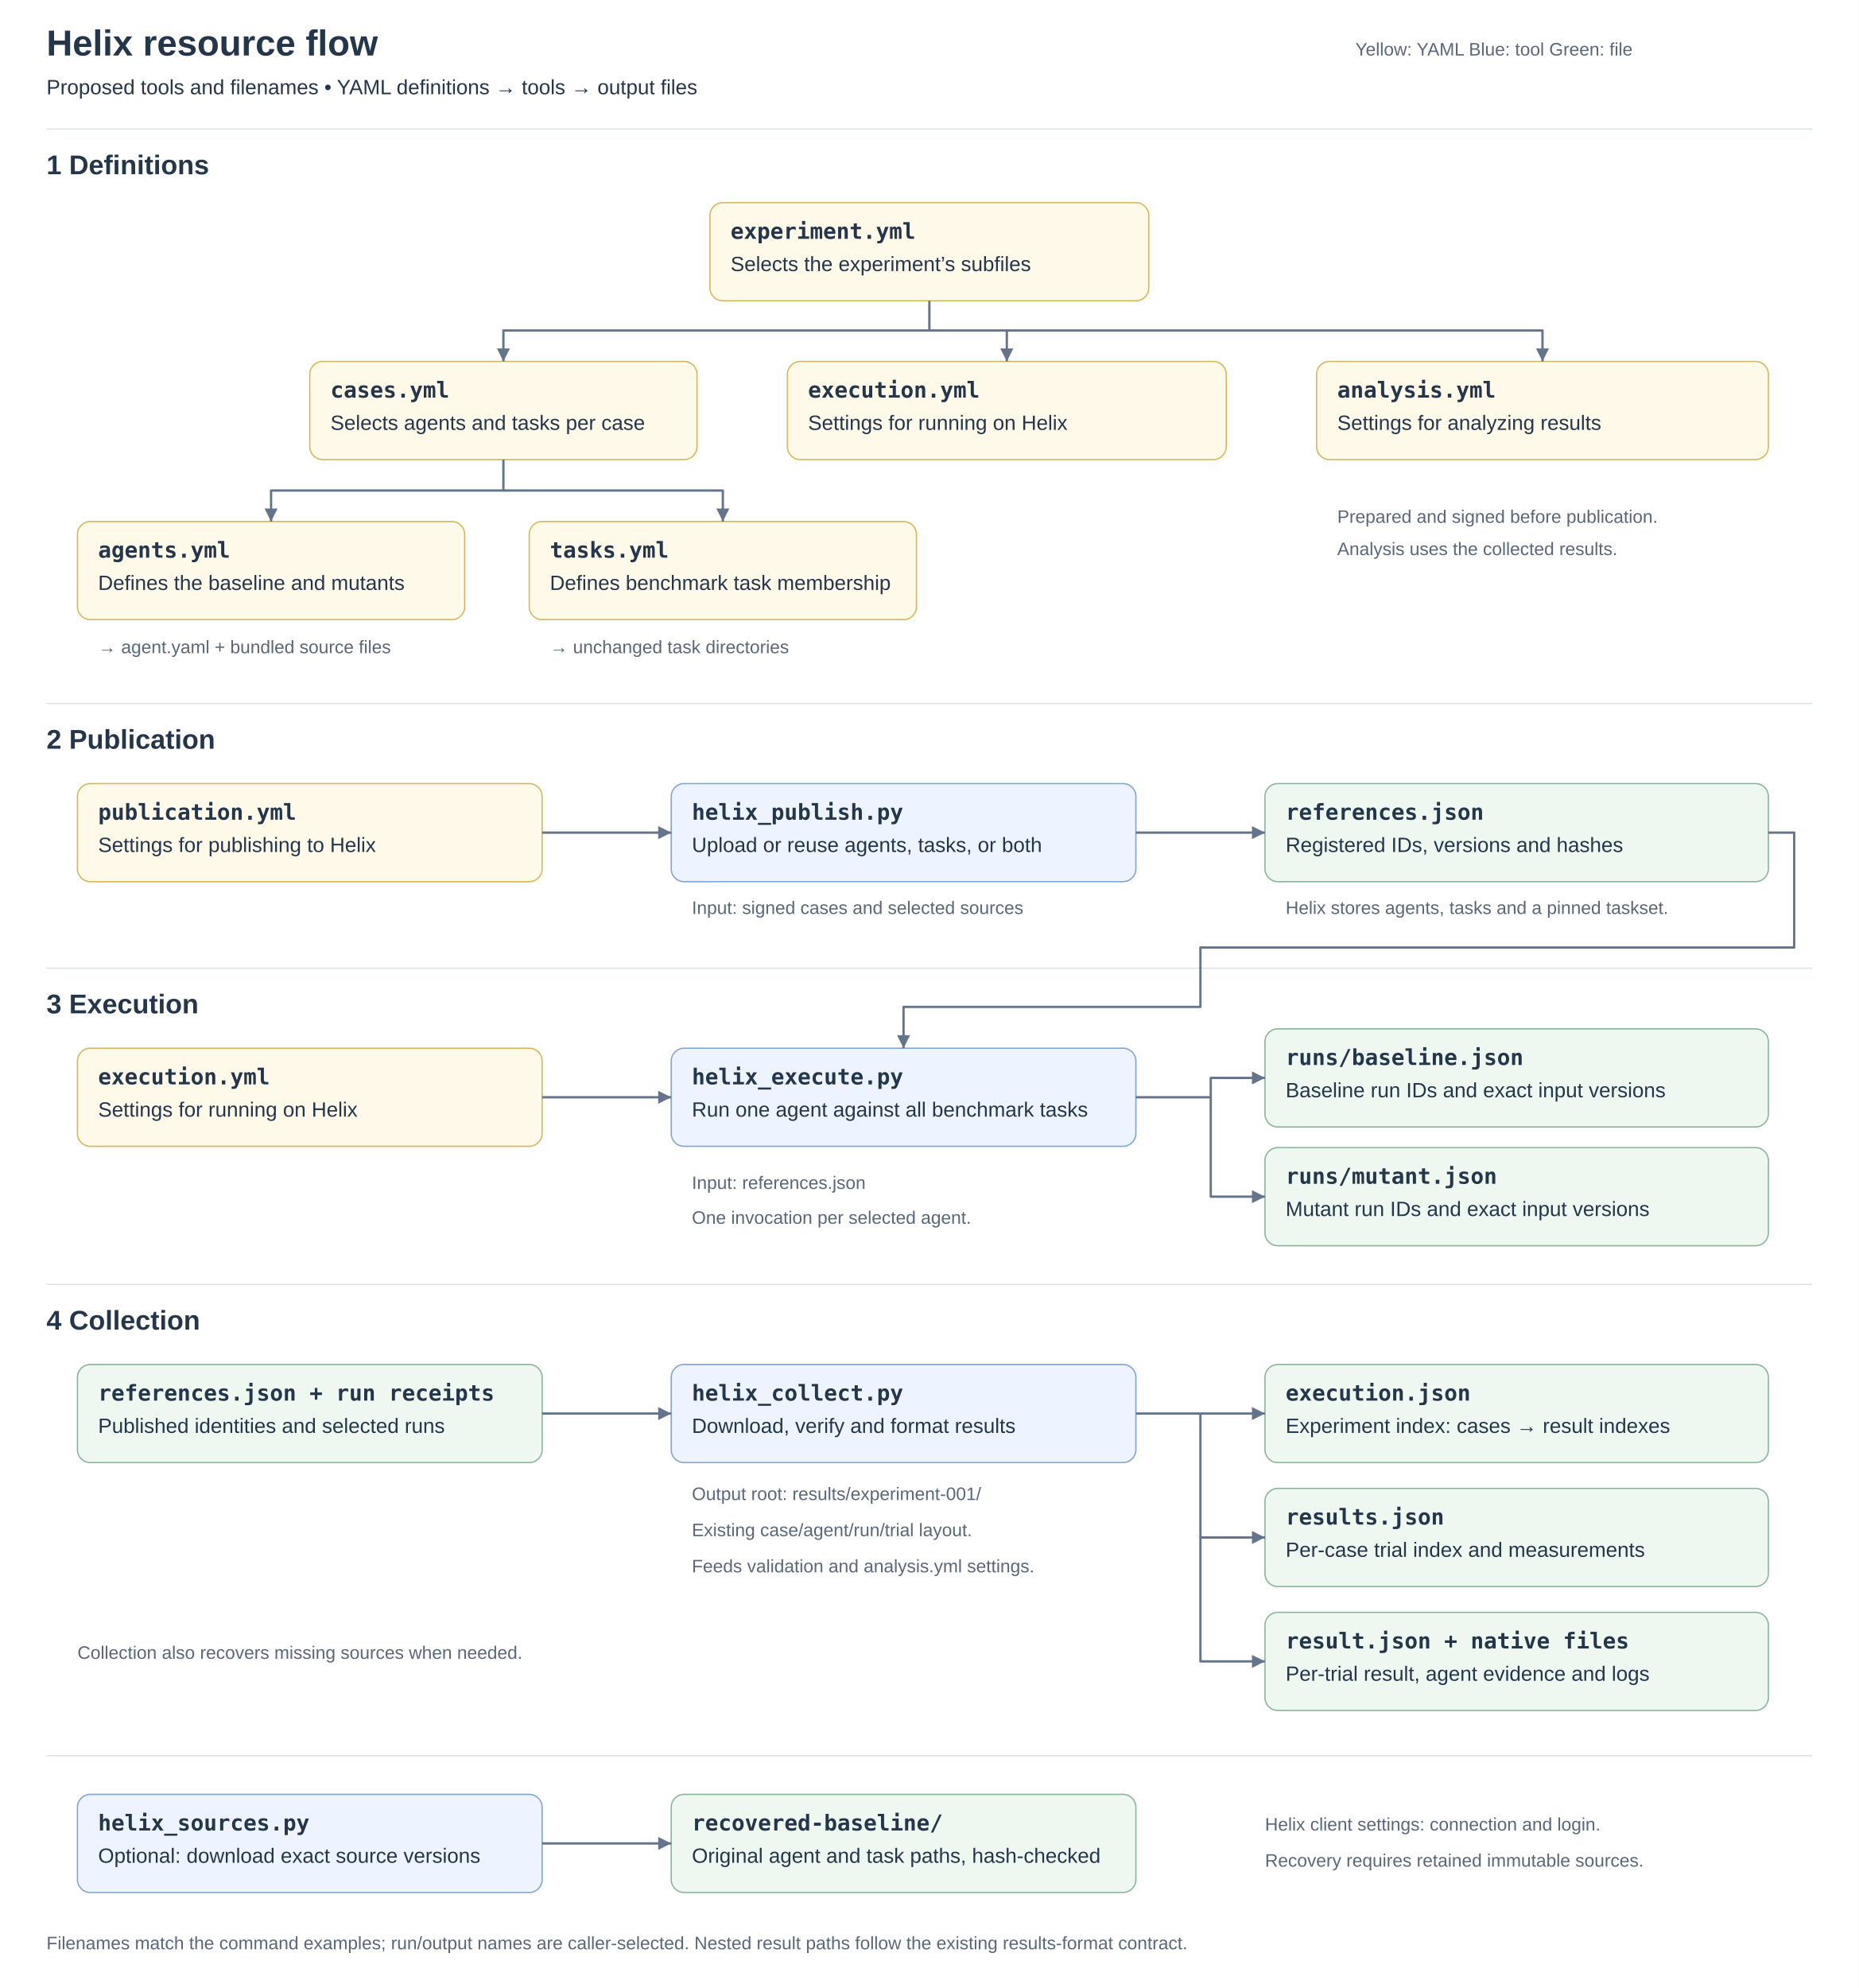
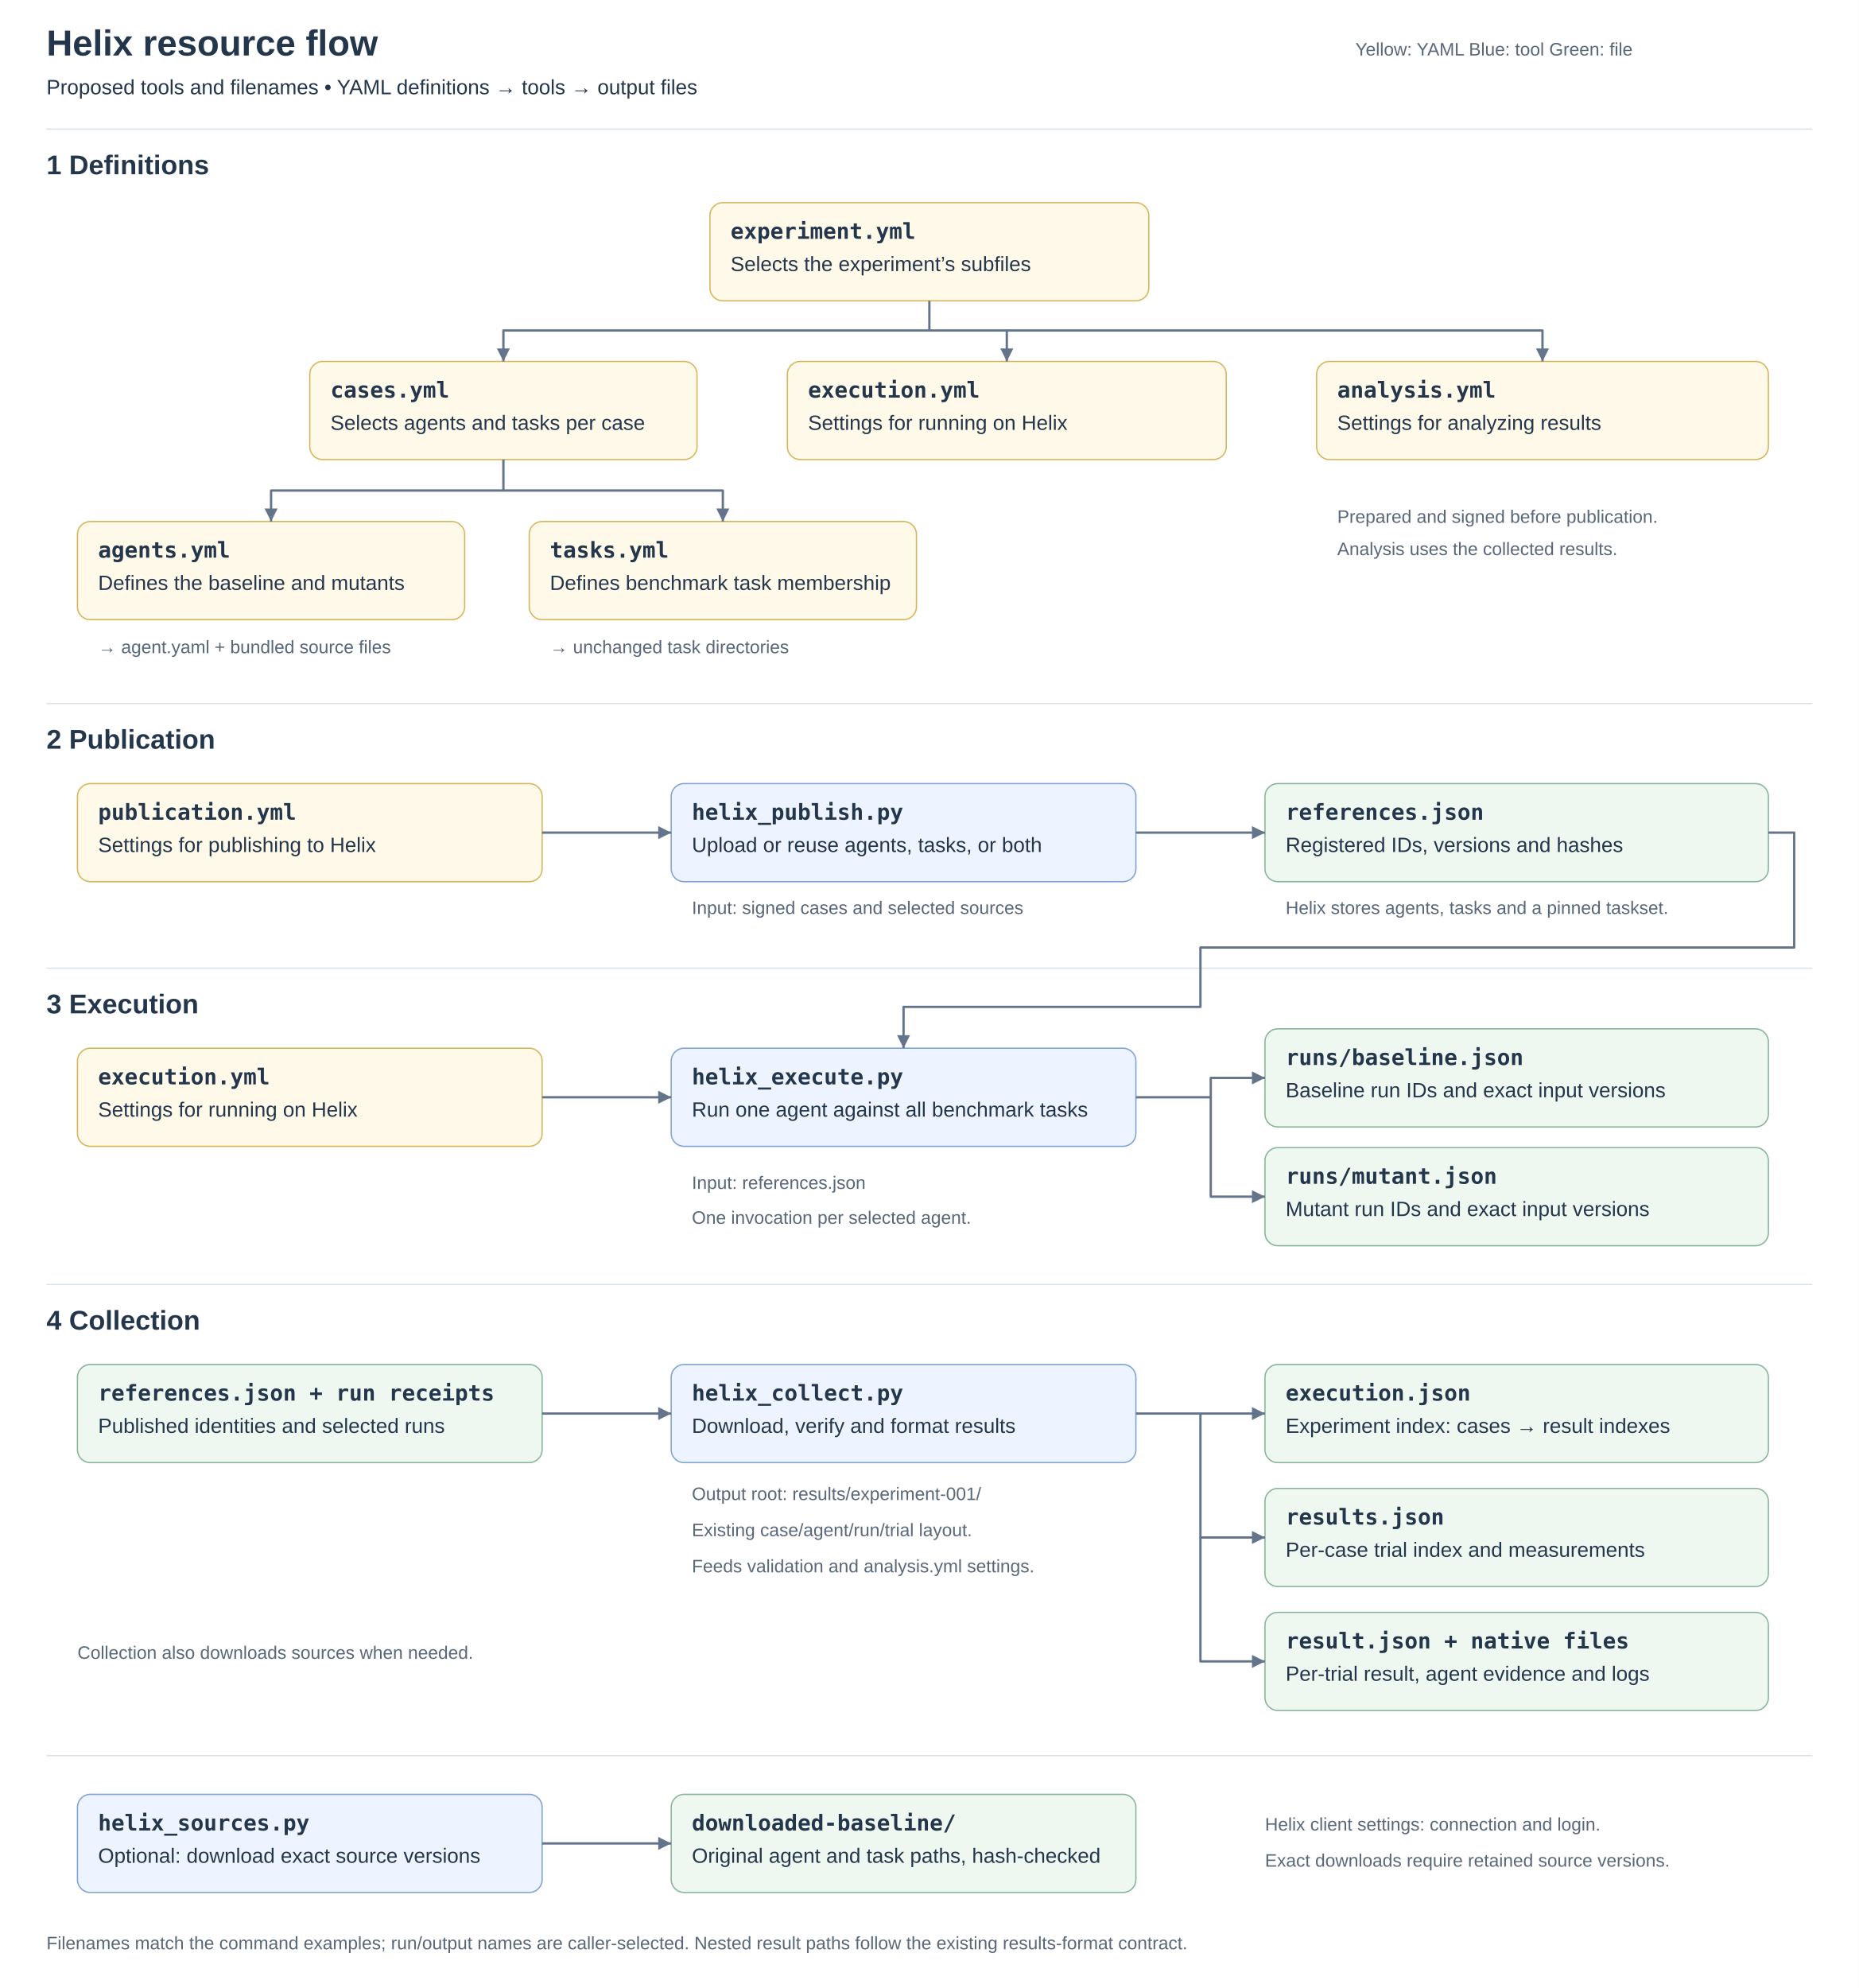
<svg xmlns="http://www.w3.org/2000/svg" width="1440" height="1540" viewBox="0 0 1440 1540" role="img" aria-labelledby="title description">
  <defs>
    <marker id="arrow" viewBox="0 0 10 10" refX="9" refY="5" markerWidth="7" markerHeight="7" orient="auto">
      <path d="M1 1 L9 5 L1 9 Z" fill="#64748b" />
    </marker>
    <style>
text {font-family:Arial,Helvetica,sans-serif;fill:#24364b}
.title {font-size:28px;font-weight:700}.stage {font-size:21px;font-weight:700}
.name {font-family:Menlo,Consolas,monospace;font-size:17px;font-weight:600}
.body {font-size:16px}.small {font-size:14px;fill:#58677a}
.edge {fill:none;stroke:#64748b;stroke-width:1.8;stroke-linejoin:round;marker-end:url(#arrow)}
</style>
  </defs>
  <rect width="1440" height="1540" fill="white" />
  <text x="36" y="43" class="title">Helix resource flow</text>
  <text x="36" y="73" class="body">Proposed tools and filenames • YAML definitions → tools → output files</text>
  <text x="1050" y="43" class="small">Yellow: YAML   Blue: tool   Green: file</text>
  <path d="M36 100 H1404" stroke="#dce2e9" />
  <text x="36" y="135" class="stage">1  Definitions</text>
  <rect x="550" y="157" width="340" height="76" rx="10" fill="#fff9e9" stroke="#d7b65b" />
  <text x="566" y="185" class="name">experiment.yml</text>
  <text x="566" y="210" class="body">Selects the experiment’s subfiles</text>
  <rect x="240" y="280" width="300" height="76" rx="10" fill="#fff9e9" stroke="#d7b65b" />
  <text x="256" y="308" class="name">cases.yml</text>
  <text x="256" y="333" class="body">Selects agents and tasks per case</text>
  <rect x="610" y="280" width="340" height="76" rx="10" fill="#fff9e9" stroke="#d7b65b" />
  <text x="626" y="308" class="name">execution.yml</text>
  <text x="626" y="333" class="body">Settings for running on Helix</text>
  <rect x="1020" y="280" width="350" height="76" rx="10" fill="#fff9e9" stroke="#d7b65b" />
  <text x="1036" y="308" class="name">analysis.yml</text>
  <text x="1036" y="333" class="body">Settings for analyzing results</text>
  <path class="edge" d="M720 233 V256 H390 V280" />
  <path class="edge" d="M720 256 H780 V280" />
  <path class="edge" d="M780 256 H1195 V280" />
  <rect x="60" y="404" width="300" height="76" rx="10" fill="#fff9e9" stroke="#d7b65b" />
  <text x="76" y="432" class="name">agents.yml</text>
  <text x="76" y="457" class="body">Defines the baseline and mutants</text>
  <rect x="410" y="404" width="300" height="76" rx="10" fill="#fff9e9" stroke="#d7b65b" />
  <text x="426" y="432" class="name">tasks.yml</text>
  <text x="426" y="457" class="body">Defines benchmark task membership</text>
  <path class="edge" d="M390 356 V380 H210 V404" />
  <path class="edge" d="M390 380 H560 V404" />
  <text x="76" y="506" class="small">→ agent.yaml + bundled source files</text>
  <text x="426" y="506" class="small">→ unchanged task directories</text>
  <text x="1036" y="405" class="small">Prepared and signed before publication.</text>
  <text x="1036" y="430" class="small">Analysis uses the collected results.</text>
  <path d="M36 545 H1404" stroke="#dce2e9" />
  <text x="36" y="580" class="stage">2  Publication</text>
  <rect x="60" y="607" width="360" height="76" rx="10" fill="#fff9e9" stroke="#d7b65b" />
  <text x="76" y="635" class="name">publication.yml</text>
  <text x="76" y="660" class="body">Settings for publishing to Helix</text>
  <rect x="520" y="607" width="360" height="76" rx="10" fill="#edf4ff" stroke="#80a4d5" />
  <text x="536" y="635" class="name">helix_publish.py</text>
  <text x="536" y="660" class="body">Upload or reuse agents, tasks, or both</text>
  <rect x="980" y="607" width="390" height="76" rx="10" fill="#eef8f1" stroke="#88b69a" />
  <text x="996" y="635" class="name">references.json</text>
  <text x="996" y="660" class="body">Registered IDs, versions and hashes</text>
  <path class="edge" d="M420 645 H520" />
  <path class="edge" d="M880 645 H980" />
  <text x="536" y="708" class="small">Input: signed cases and selected sources</text>
  <text x="996" y="708" class="small">Helix stores agents, tasks and a pinned taskset.</text>
  <path d="M36 750 H1404" stroke="#dce2e9" />
  <text x="36" y="785" class="stage">3  Execution</text>
  <rect x="60" y="812" width="360" height="76" rx="10" fill="#fff9e9" stroke="#d7b65b" />
  <text x="76" y="840" class="name">execution.yml</text>
  <text x="76" y="865" class="body">Settings for running on Helix</text>
  <rect x="520" y="812" width="360" height="76" rx="10" fill="#edf4ff" stroke="#80a4d5" />
  <text x="536" y="840" class="name">helix_execute.py</text>
  <text x="536" y="865" class="body">Run one agent against all benchmark tasks</text>
  <rect x="980" y="797" width="390" height="76" rx="10" fill="#eef8f1" stroke="#88b69a" />
  <text x="996" y="825" class="name">runs/baseline.json</text>
  <text x="996" y="850" class="body">Baseline run IDs and exact input versions</text>
  <rect x="980" y="889" width="390" height="76" rx="10" fill="#eef8f1" stroke="#88b69a" />
  <text x="996" y="917" class="name">runs/mutant.json</text>
  <text x="996" y="942" class="body">Mutant run IDs and exact input versions</text>
  <path class="edge" d="M420 850 H520" />
  <path class="edge" d="M1370 645 H1390 V734 H930 V780 H700 V812" />
  <path class="edge" d="M880 850 H938 V835 H980" />
  <path class="edge" d="M938 850 V927 H980" />
  <text x="536" y="921" class="small">Input: references.json</text>
  <text x="536" y="948" class="small">One invocation per selected agent.</text>
  <path d="M36 995 H1404" stroke="#dce2e9" />
  <text x="36" y="1030" class="stage">4  Collection</text>
  <rect x="60" y="1057" width="360" height="76" rx="10" fill="#eef8f1" stroke="#88b69a" />
  <text x="76" y="1085" class="name">references.json + run receipts</text>
  <text x="76" y="1110" class="body">Published identities and selected runs</text>
  <rect x="520" y="1057" width="360" height="76" rx="10" fill="#edf4ff" stroke="#80a4d5" />
  <text x="536" y="1085" class="name">helix_collect.py</text>
  <text x="536" y="1110" class="body">Download, verify and format results</text>
  <rect x="980" y="1057" width="390" height="76" rx="10" fill="#eef8f1" stroke="#88b69a" />
  <text x="996" y="1085" class="name">execution.json</text>
  <text x="996" y="1110" class="body">Experiment index: cases → result indexes</text>
  <rect x="980" y="1153" width="390" height="76" rx="10" fill="#eef8f1" stroke="#88b69a" />
  <text x="996" y="1181" class="name">results.json</text>
  <text x="996" y="1206" class="body">Per-case trial index and measurements</text>
  <rect x="980" y="1249" width="390" height="76" rx="10" fill="#eef8f1" stroke="#88b69a" />
  <text x="996" y="1277" class="name">result.json + native files</text>
  <text x="996" y="1302" class="body">Per-trial result, agent evidence and logs</text>
  <path class="edge" d="M420 1095 H520" />
  <path class="edge" d="M880 1095 H980" />
  <path class="edge" d="M930 1095 V1191 H980" />
  <path class="edge" d="M930 1191 V1287 H980" />
  <text x="536" y="1162" class="small">Output root: results/experiment-001/</text>
  <text x="536" y="1190" class="small">Existing case/agent/run/trial layout.</text>
  <text x="536" y="1218" class="small">Feeds validation and analysis.yml settings.</text>
-   <text x="60" y="1285" class="small">Collection also recovers missing sources when needed.</text>
+   <text x="60" y="1285" class="small">Collection also downloads sources when needed.</text>
  <path d="M36 1360 H1404" stroke="#dce2e9" />
  <rect x="60" y="1390" width="360" height="76" rx="10" fill="#edf4ff" stroke="#80a4d5" />
  <text x="76" y="1418" class="name">helix_sources.py</text>
  <text x="76" y="1443" class="body">Optional: download exact source versions</text>
  <rect x="520" y="1390" width="360" height="76" rx="10" fill="#eef8f1" stroke="#88b69a" />
-   <text x="536" y="1418" class="name">recovered-baseline/</text>
+   <text x="536" y="1418" class="name">downloaded-baseline/</text>
  <text x="536" y="1443" class="body">Original agent and task paths, hash-checked</text>
  <path class="edge" d="M420 1428 H520" />
  <text x="980" y="1418" class="small">Helix client settings: connection and login.</text>
-   <text x="980" y="1446" class="small">Recovery requires retained immutable sources.</text>
+   <text x="980" y="1446" class="small">Exact downloads require retained source versions.</text>
  <text x="36" y="1510" class="small">Filenames match the command examples; run/output names are caller-selected. Nested result paths follow the existing results-format contract.</text>
</svg>
